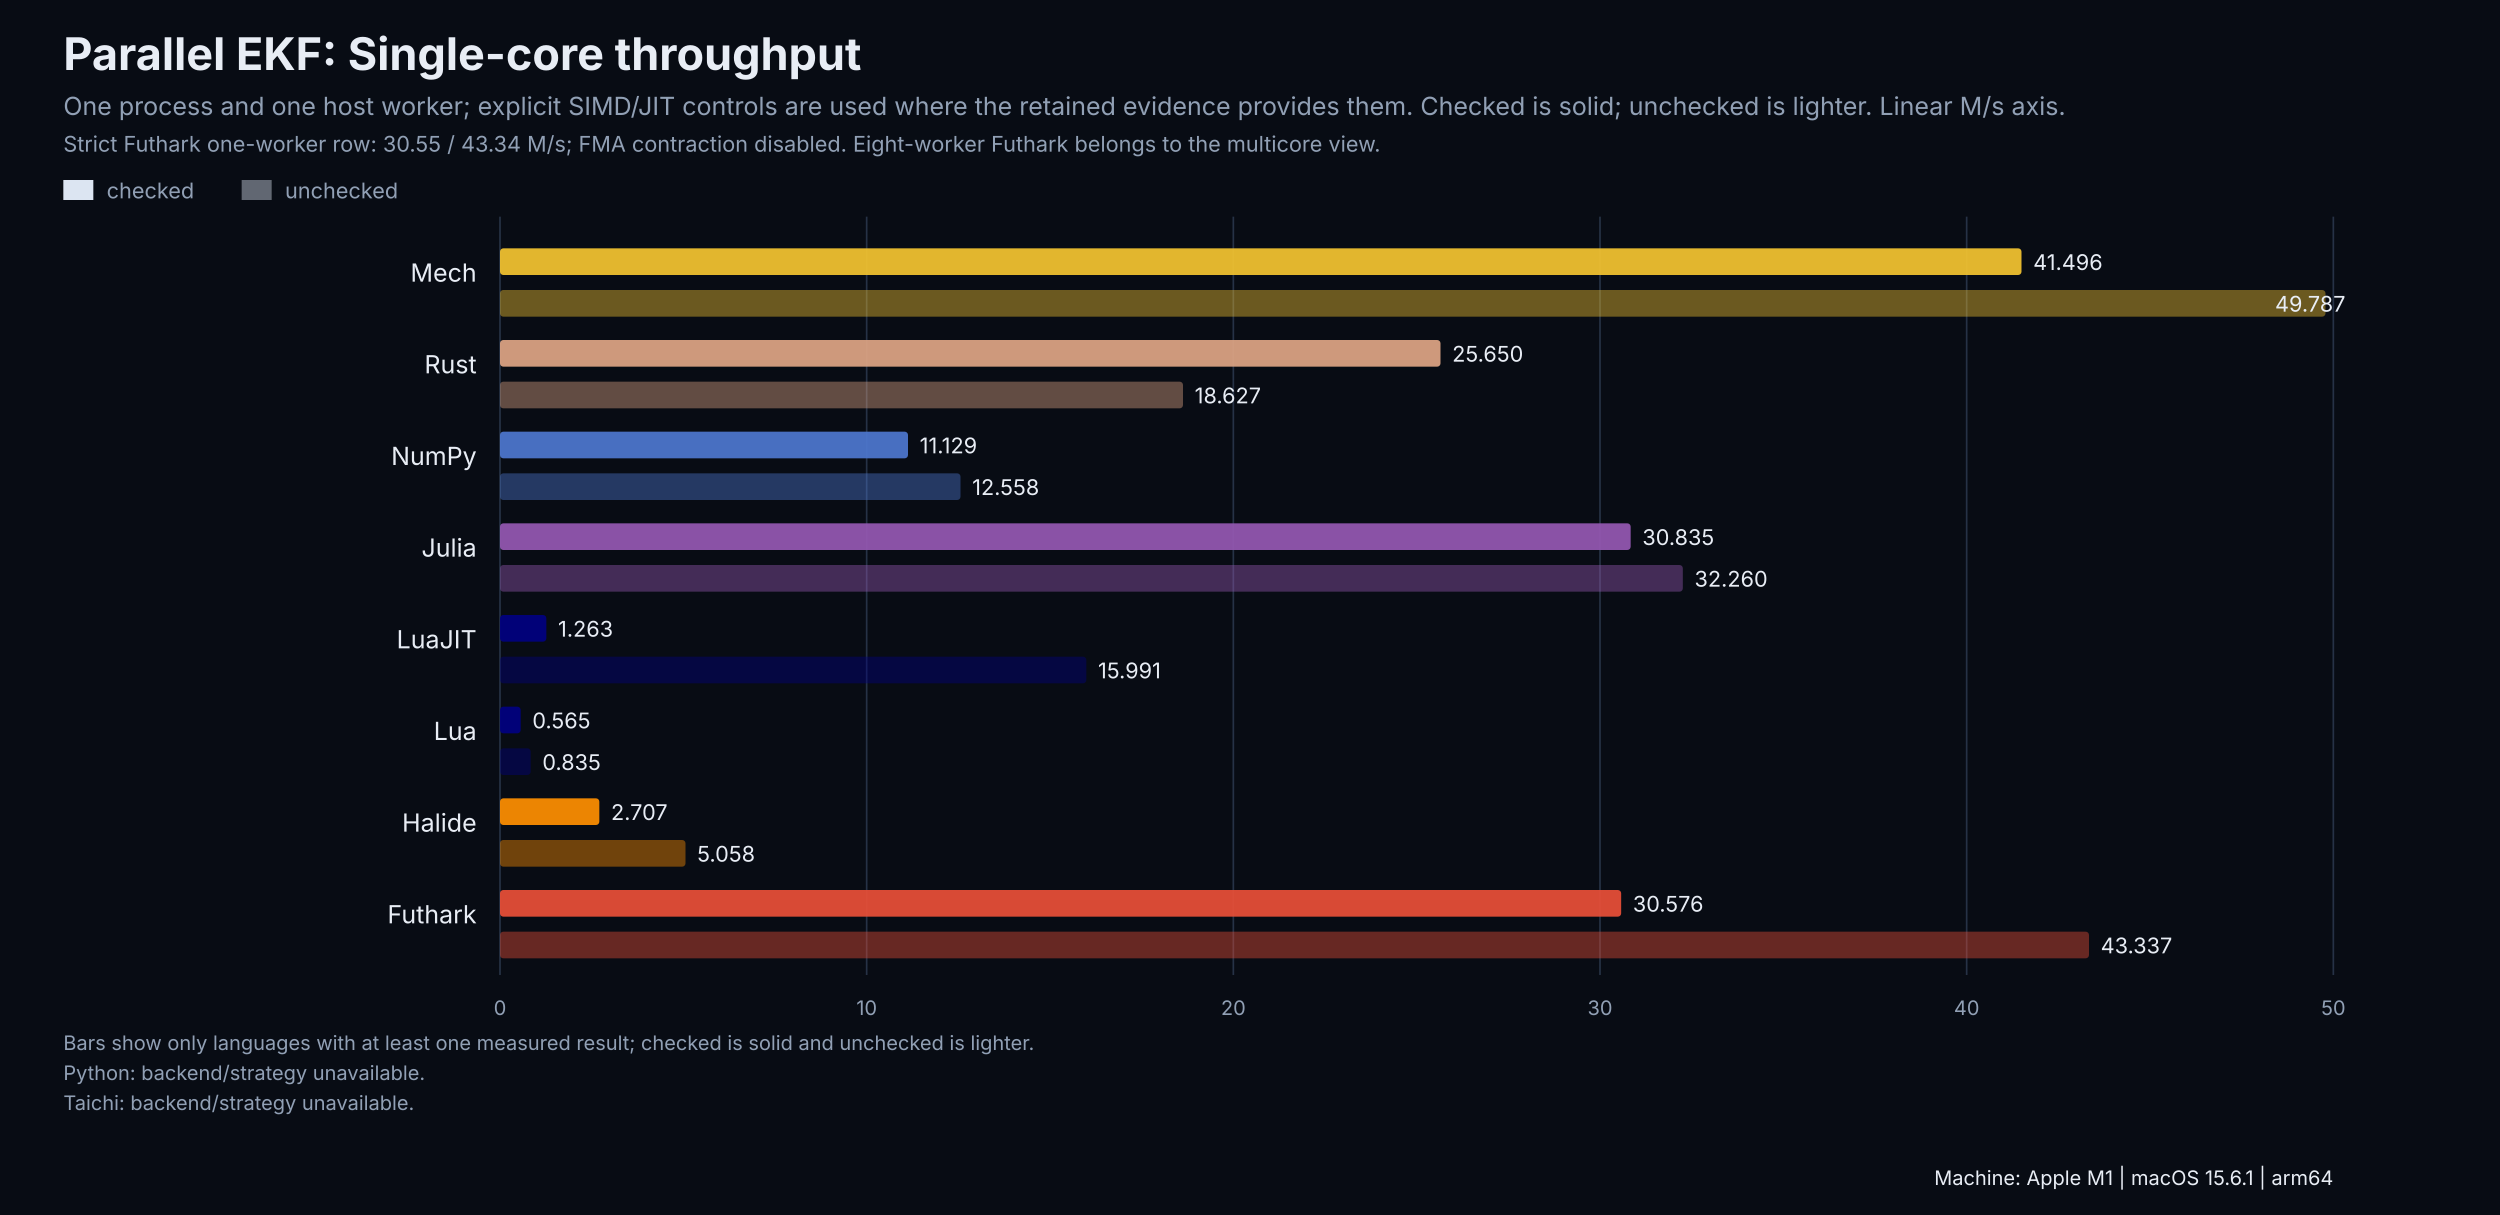
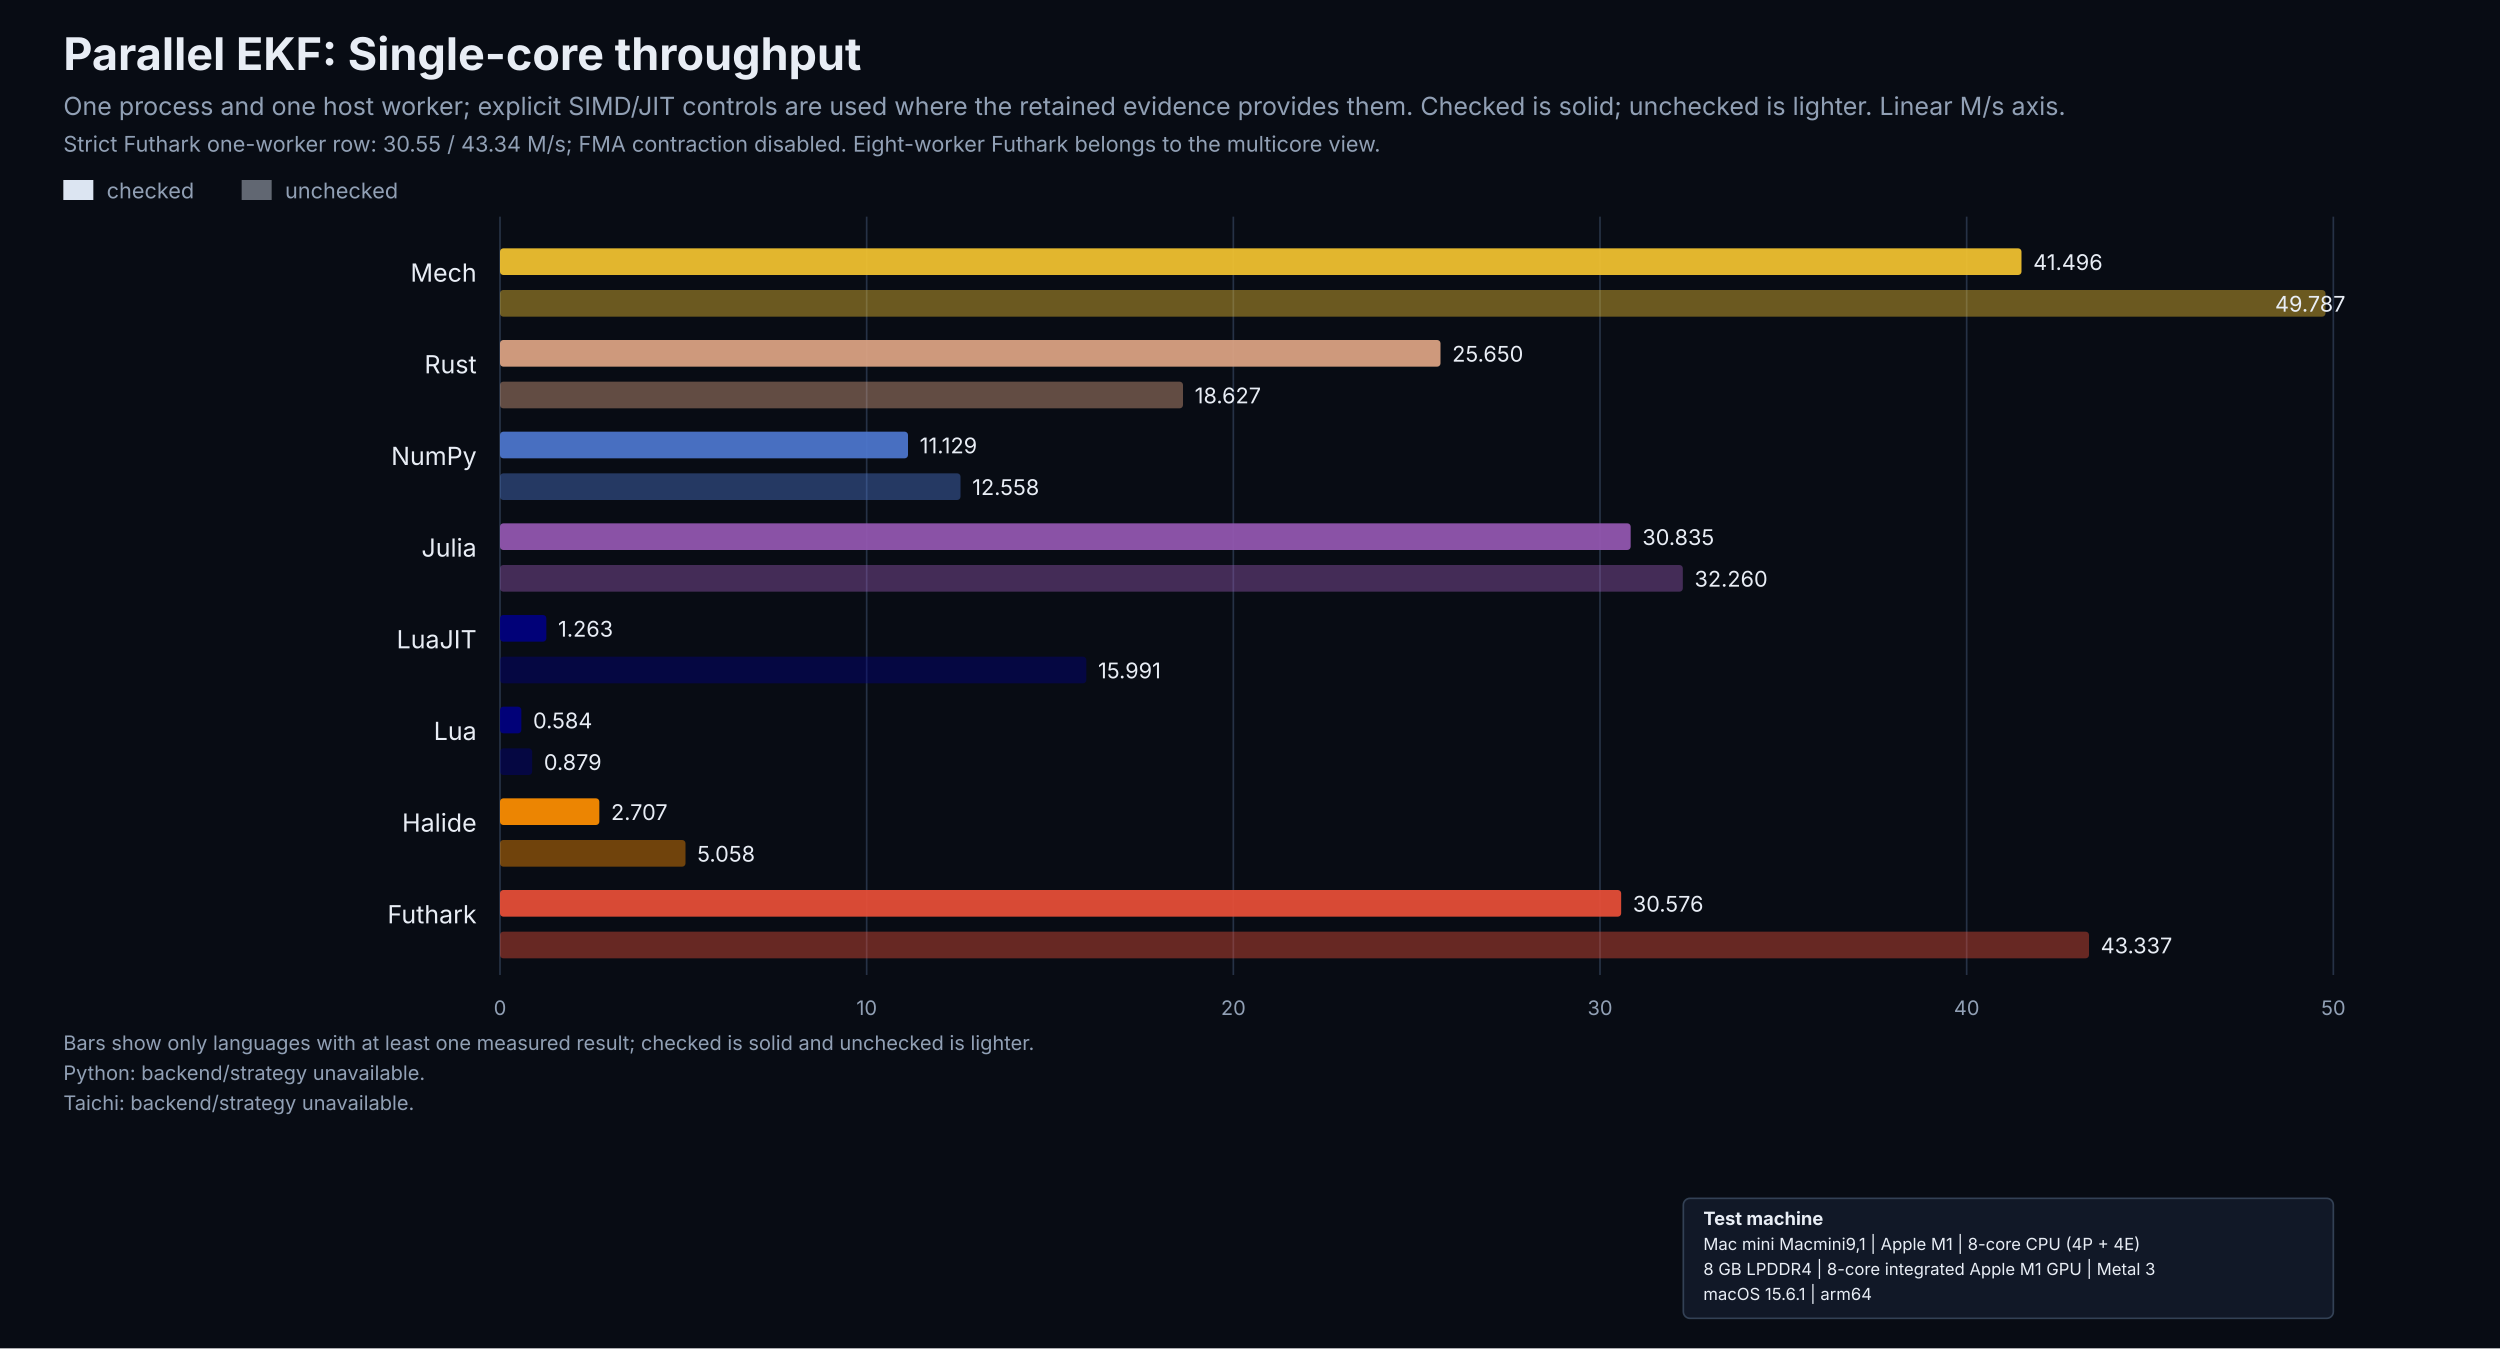
- <svg xmlns="http://www.w3.org/2000/svg" width="1500" height="729" viewBox="0 0 1500 729">
+ <svg xmlns="http://www.w3.org/2000/svg" width="1500" height="809" viewBox="0 0 1500 809">
  <rect width="100%" height="100%" fill="#080c14" />
  <style>text{font-family:-apple-system,BlinkMacSystemFont,"Segoe UI",sans-serif;fill:#e8edf5}.muted{fill:#91a0b5}.grid{stroke:#263246;stroke-width:1}.label{font-size:15px}.value{font-size:13px;font-variant-numeric:tabular-nums}</style>
  <text x="38" y="42" font-size="27" font-weight="700">Parallel EKF: Single-core throughput</text>
  <text x="38" y="69" class="muted" font-size="15">One process and one host worker; explicit SIMD/JIT controls are used where the retained evidence provides them. Checked is solid; unchecked is lighter. Linear M/s axis.</text>
  <text x="38" y="91" class="muted" font-size="13">Strict Futhark one-worker row: 30.55 / 43.34 M/s; FMA contraction disabled. Eight-worker Futhark belongs to the multicore view.</text>
  <rect x="38" y="108" width="18" height="12" fill="#dce5f2" />
  <text x="64" y="119" class="muted" font-size="13">checked</text>
  <rect x="145" y="108" width="18" height="12" fill="#dce5f2" opacity="0.42" />
  <text x="171" y="119" class="muted" font-size="13">unchecked</text>
  <line x1="300.0" y1="130" x2="300.0" y2="585" class="grid" />
  <text x="300.0" y="609" text-anchor="middle" class="muted" font-size="12">0</text>
  <line x1="520.0" y1="130" x2="520.0" y2="585" class="grid" />
  <text x="520.0" y="609" text-anchor="middle" class="muted" font-size="12">10</text>
  <line x1="740.0" y1="130" x2="740.0" y2="585" class="grid" />
  <text x="740.0" y="609" text-anchor="middle" class="muted" font-size="12">20</text>
  <line x1="960.0" y1="130" x2="960.0" y2="585" class="grid" />
  <text x="960.0" y="609" text-anchor="middle" class="muted" font-size="12">30</text>
  <line x1="1180.0" y1="130" x2="1180.0" y2="585" class="grid" />
  <text x="1180.0" y="609" text-anchor="middle" class="muted" font-size="12">40</text>
  <line x1="1400.0" y1="130" x2="1400.0" y2="585" class="grid" />
  <text x="1400.0" y="609" text-anchor="middle" class="muted" font-size="12">50</text>
  <text x="286" y="169" text-anchor="end" class="label">Mech</text>
  <rect x="300" y="149" width="912.9" height="16" rx="2" fill="#f4c430" opacity="0.92" />
  <text x="1219.9" y="162" class="value">41.496</text>
  <rect x="300" y="174" width="1095.3" height="16" rx="2" fill="#f4c430" opacity="0.42" />
  <text x="1365.0" y="187" class="value">49.787</text>
  <text x="286" y="224" text-anchor="end" class="label">Rust</text>
  <rect x="300" y="204" width="564.3" height="16" rx="2" fill="#dea584" opacity="0.92" />
  <text x="871.3" y="217" class="value">25.650</text>
  <rect x="300" y="229" width="409.8" height="16" rx="2" fill="#dea584" opacity="0.42" />
  <text x="716.8" y="242" class="value">18.627</text>
  <text x="286" y="279" text-anchor="end" class="label">NumPy</text>
  <rect x="300" y="259" width="244.8" height="16" rx="2" fill="#4d77cf" opacity="0.92" />
  <text x="551.8" y="272" class="value">11.129</text>
  <rect x="300" y="284" width="276.3" height="16" rx="2" fill="#4d77cf" opacity="0.42" />
  <text x="583.3" y="297" class="value">12.558</text>
  <text x="286" y="334" text-anchor="end" class="label">Julia</text>
  <rect x="300" y="314" width="678.4" height="16" rx="2" fill="#9558b2" opacity="0.92" />
  <text x="985.4" y="327" class="value">30.835</text>
  <rect x="300" y="339" width="709.7" height="16" rx="2" fill="#9558b2" opacity="0.42" />
  <text x="1016.7" y="352" class="value">32.260</text>
  <text x="286" y="389" text-anchor="end" class="label">LuaJIT</text>
  <rect x="300" y="369" width="27.8" height="16" rx="2" fill="#000080" opacity="0.92" />
  <text x="334.8" y="382" class="value">1.263</text>
  <rect x="300" y="394" width="351.8" height="16" rx="2" fill="#000080" opacity="0.42" />
  <text x="658.8" y="407" class="value">15.991</text>
  <text x="286" y="444" text-anchor="end" class="label">Lua</text>
-   <rect x="300" y="424" width="12.4" height="16" rx="2" fill="#000080" opacity="0.92" />
-   <text x="319.4" y="437" class="value">0.565</text>
-   <rect x="300" y="449" width="18.4" height="16" rx="2" fill="#000080" opacity="0.42" />
-   <text x="325.4" y="462" class="value">0.835</text>
+   <rect x="300" y="424" width="12.8" height="16" rx="2" fill="#000080" opacity="0.92" />
+   <text x="319.8" y="437" class="value">0.584</text>
+   <rect x="300" y="449" width="19.3" height="16" rx="2" fill="#000080" opacity="0.42" />
+   <text x="326.3" y="462" class="value">0.879</text>
  <text x="286" y="499" text-anchor="end" class="label">Halide</text>
  <rect x="300" y="479" width="59.6" height="16" rx="2" fill="#ff8f00" opacity="0.92" />
  <text x="366.6" y="492" class="value">2.707</text>
  <rect x="300" y="504" width="111.3" height="16" rx="2" fill="#ff8f00" opacity="0.42" />
  <text x="418.3" y="517" class="value">5.058</text>
  <text x="286" y="554" text-anchor="end" class="label">Futhark</text>
  <rect x="300" y="534" width="672.7" height="16" rx="2" fill="#e94f37" opacity="0.92" />
  <text x="979.7" y="547" class="value">30.576</text>
  <rect x="300" y="559" width="953.4" height="16" rx="2" fill="#e94f37" opacity="0.42" />
  <text x="1260.4" y="572" class="value">43.337</text>
  <text x="38" y="630" class="muted" font-size="12">Bars show only languages with at least one measured result; checked is solid and unchecked is lighter.</text>
  <text x="38" y="648" class="muted" font-size="12">Python: backend/strategy unavailable.</text>
  <text x="38" y="666" class="muted" font-size="12">Taichi: backend/strategy unavailable.</text>
-   <text x="1400" y="711" text-anchor="end" fill="#91a0b5" font-size="12">Machine: Apple M1 | macOS 15.6.1 | arm64</text>
+   <g aria-label="Test machine">
+     <rect x="1010" y="719" width="390" height="72" rx="4" fill="#111827" stroke="#334155" />
+     <text x="1022" y="735" fill="#e8edf5" font-size="11" font-weight="700">Test machine</text>
+     <text x="1022" y="750" fill="#91a0b5" font-size="10">Mac mini Macmini9,1 | Apple M1 | 8-core CPU (4P + 4E)</text>
+     <text x="1022" y="765" fill="#91a0b5" font-size="10">8 GB LPDDR4 | 8-core integrated Apple M1 GPU | Metal 3</text>
+     <text x="1022" y="780" fill="#91a0b5" font-size="10">macOS 15.6.1 | arm64</text>
+   </g>
</svg>
